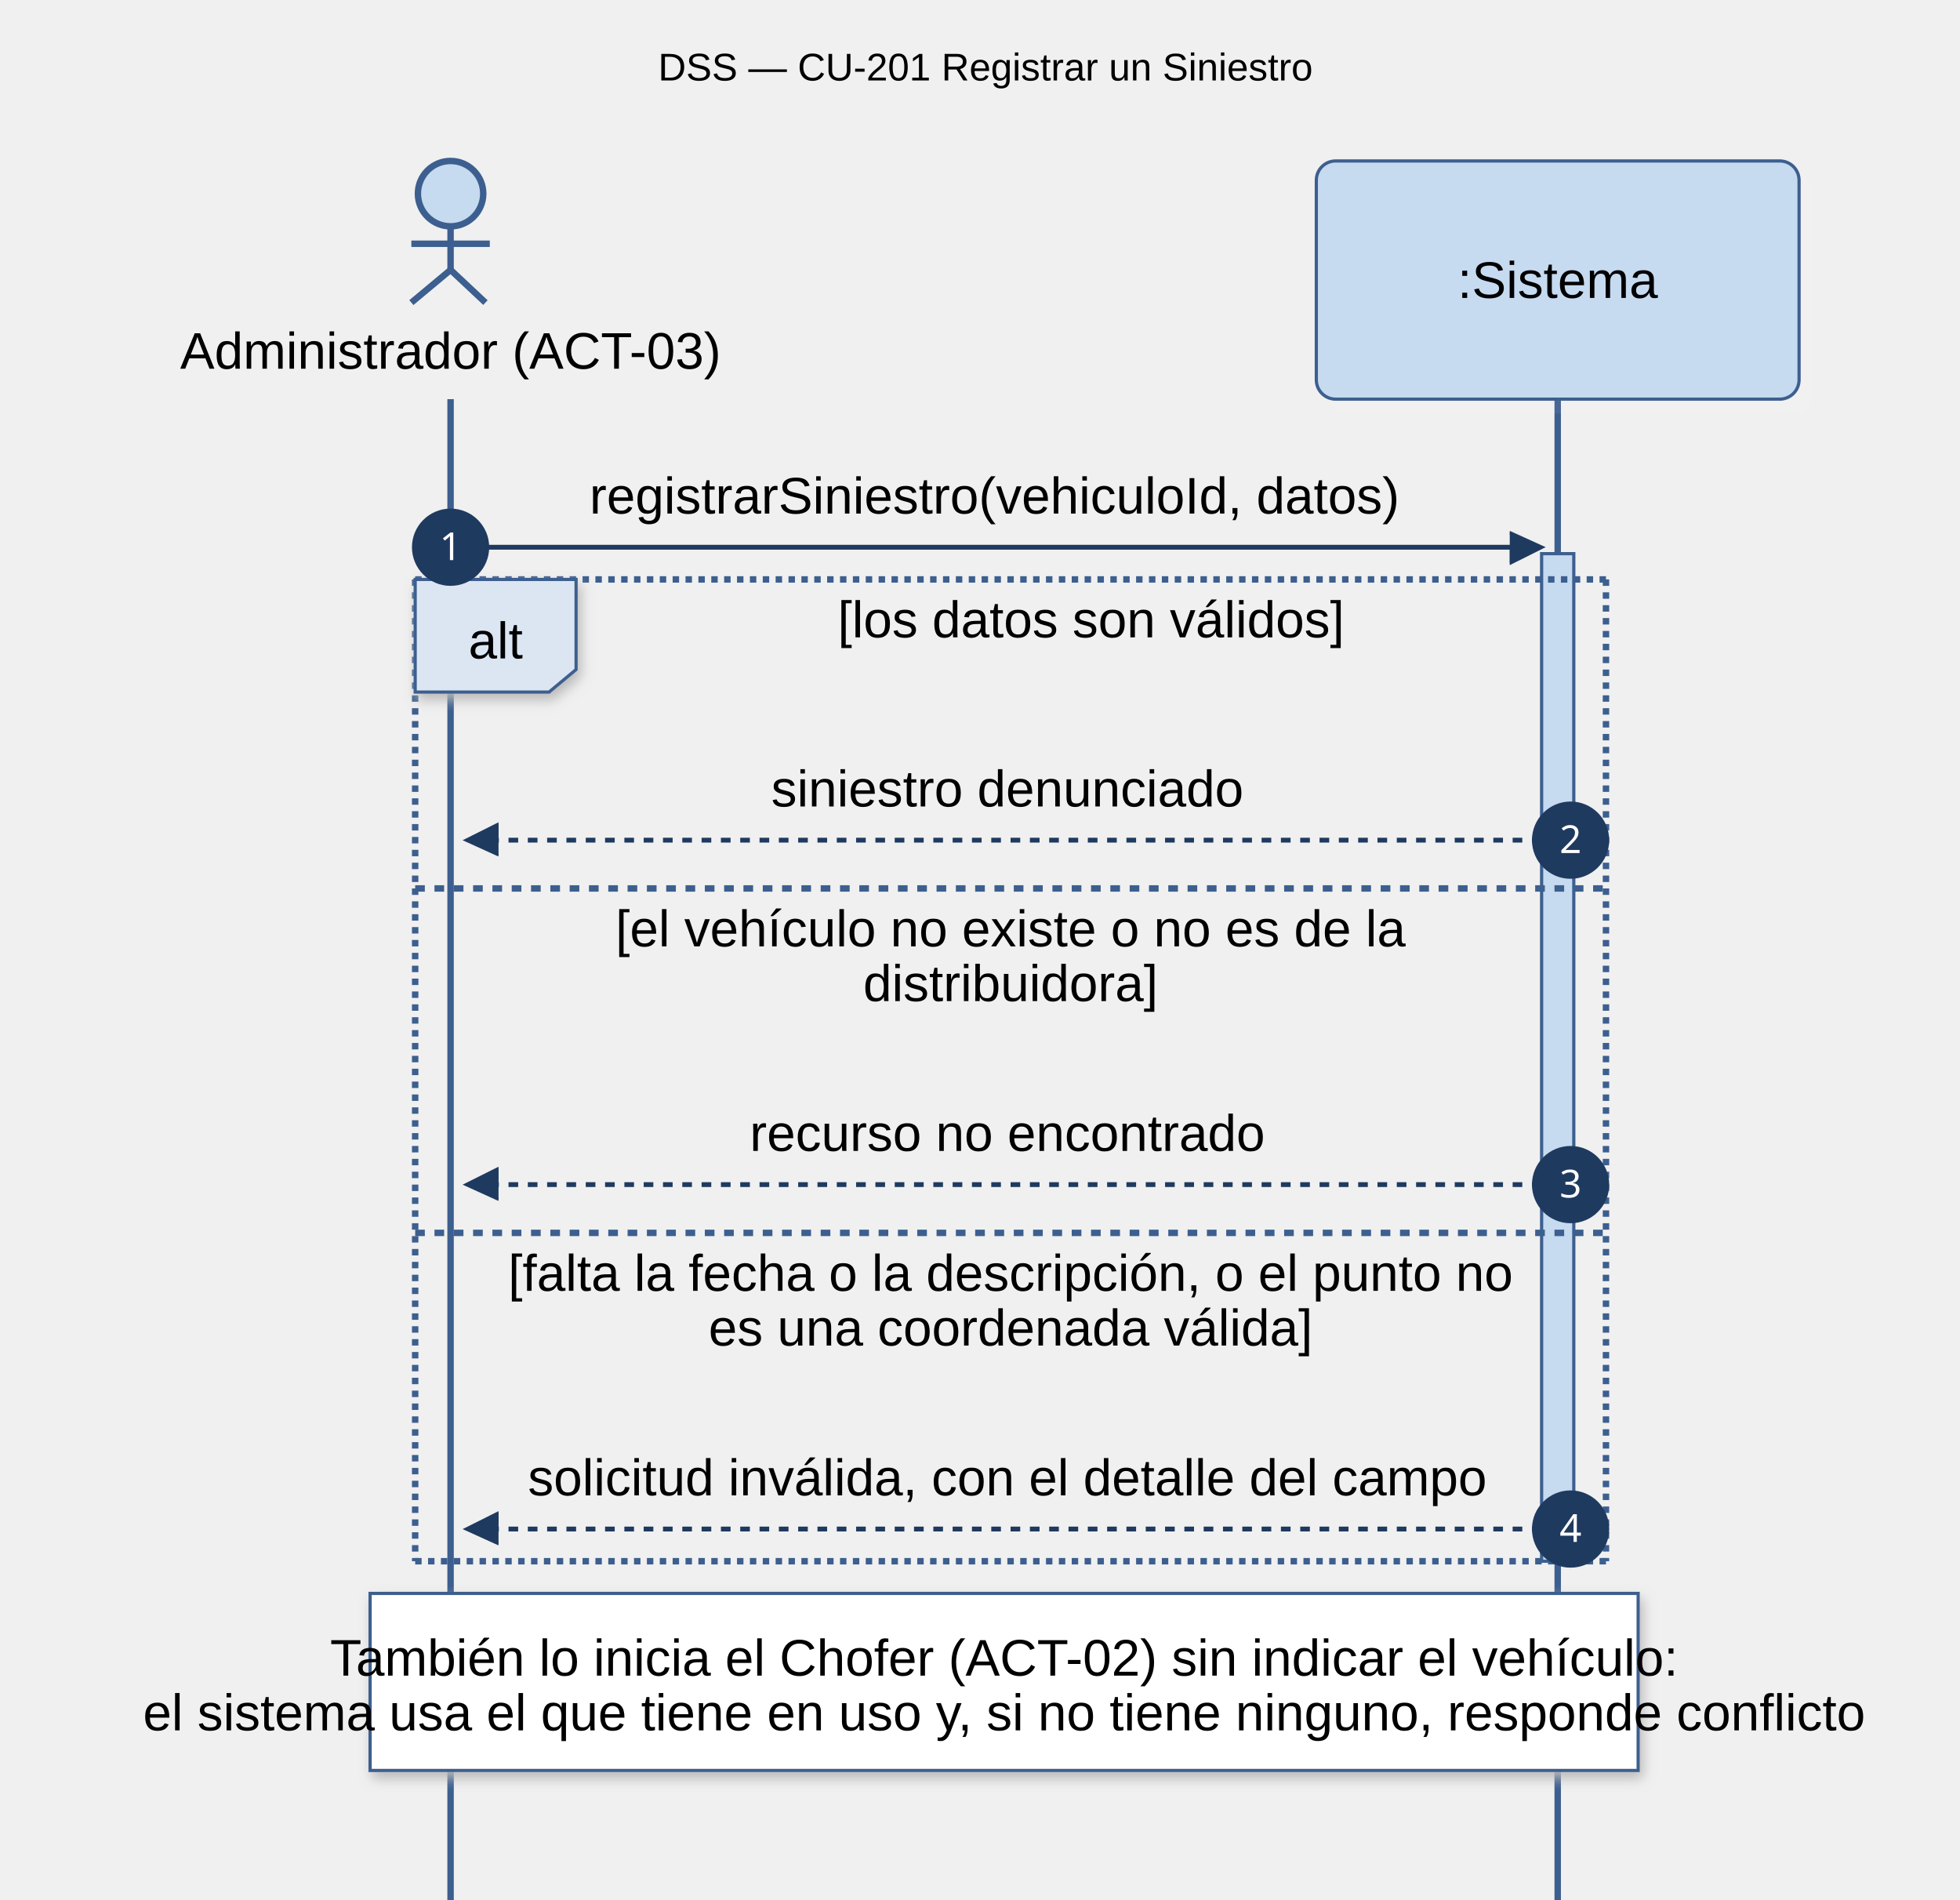
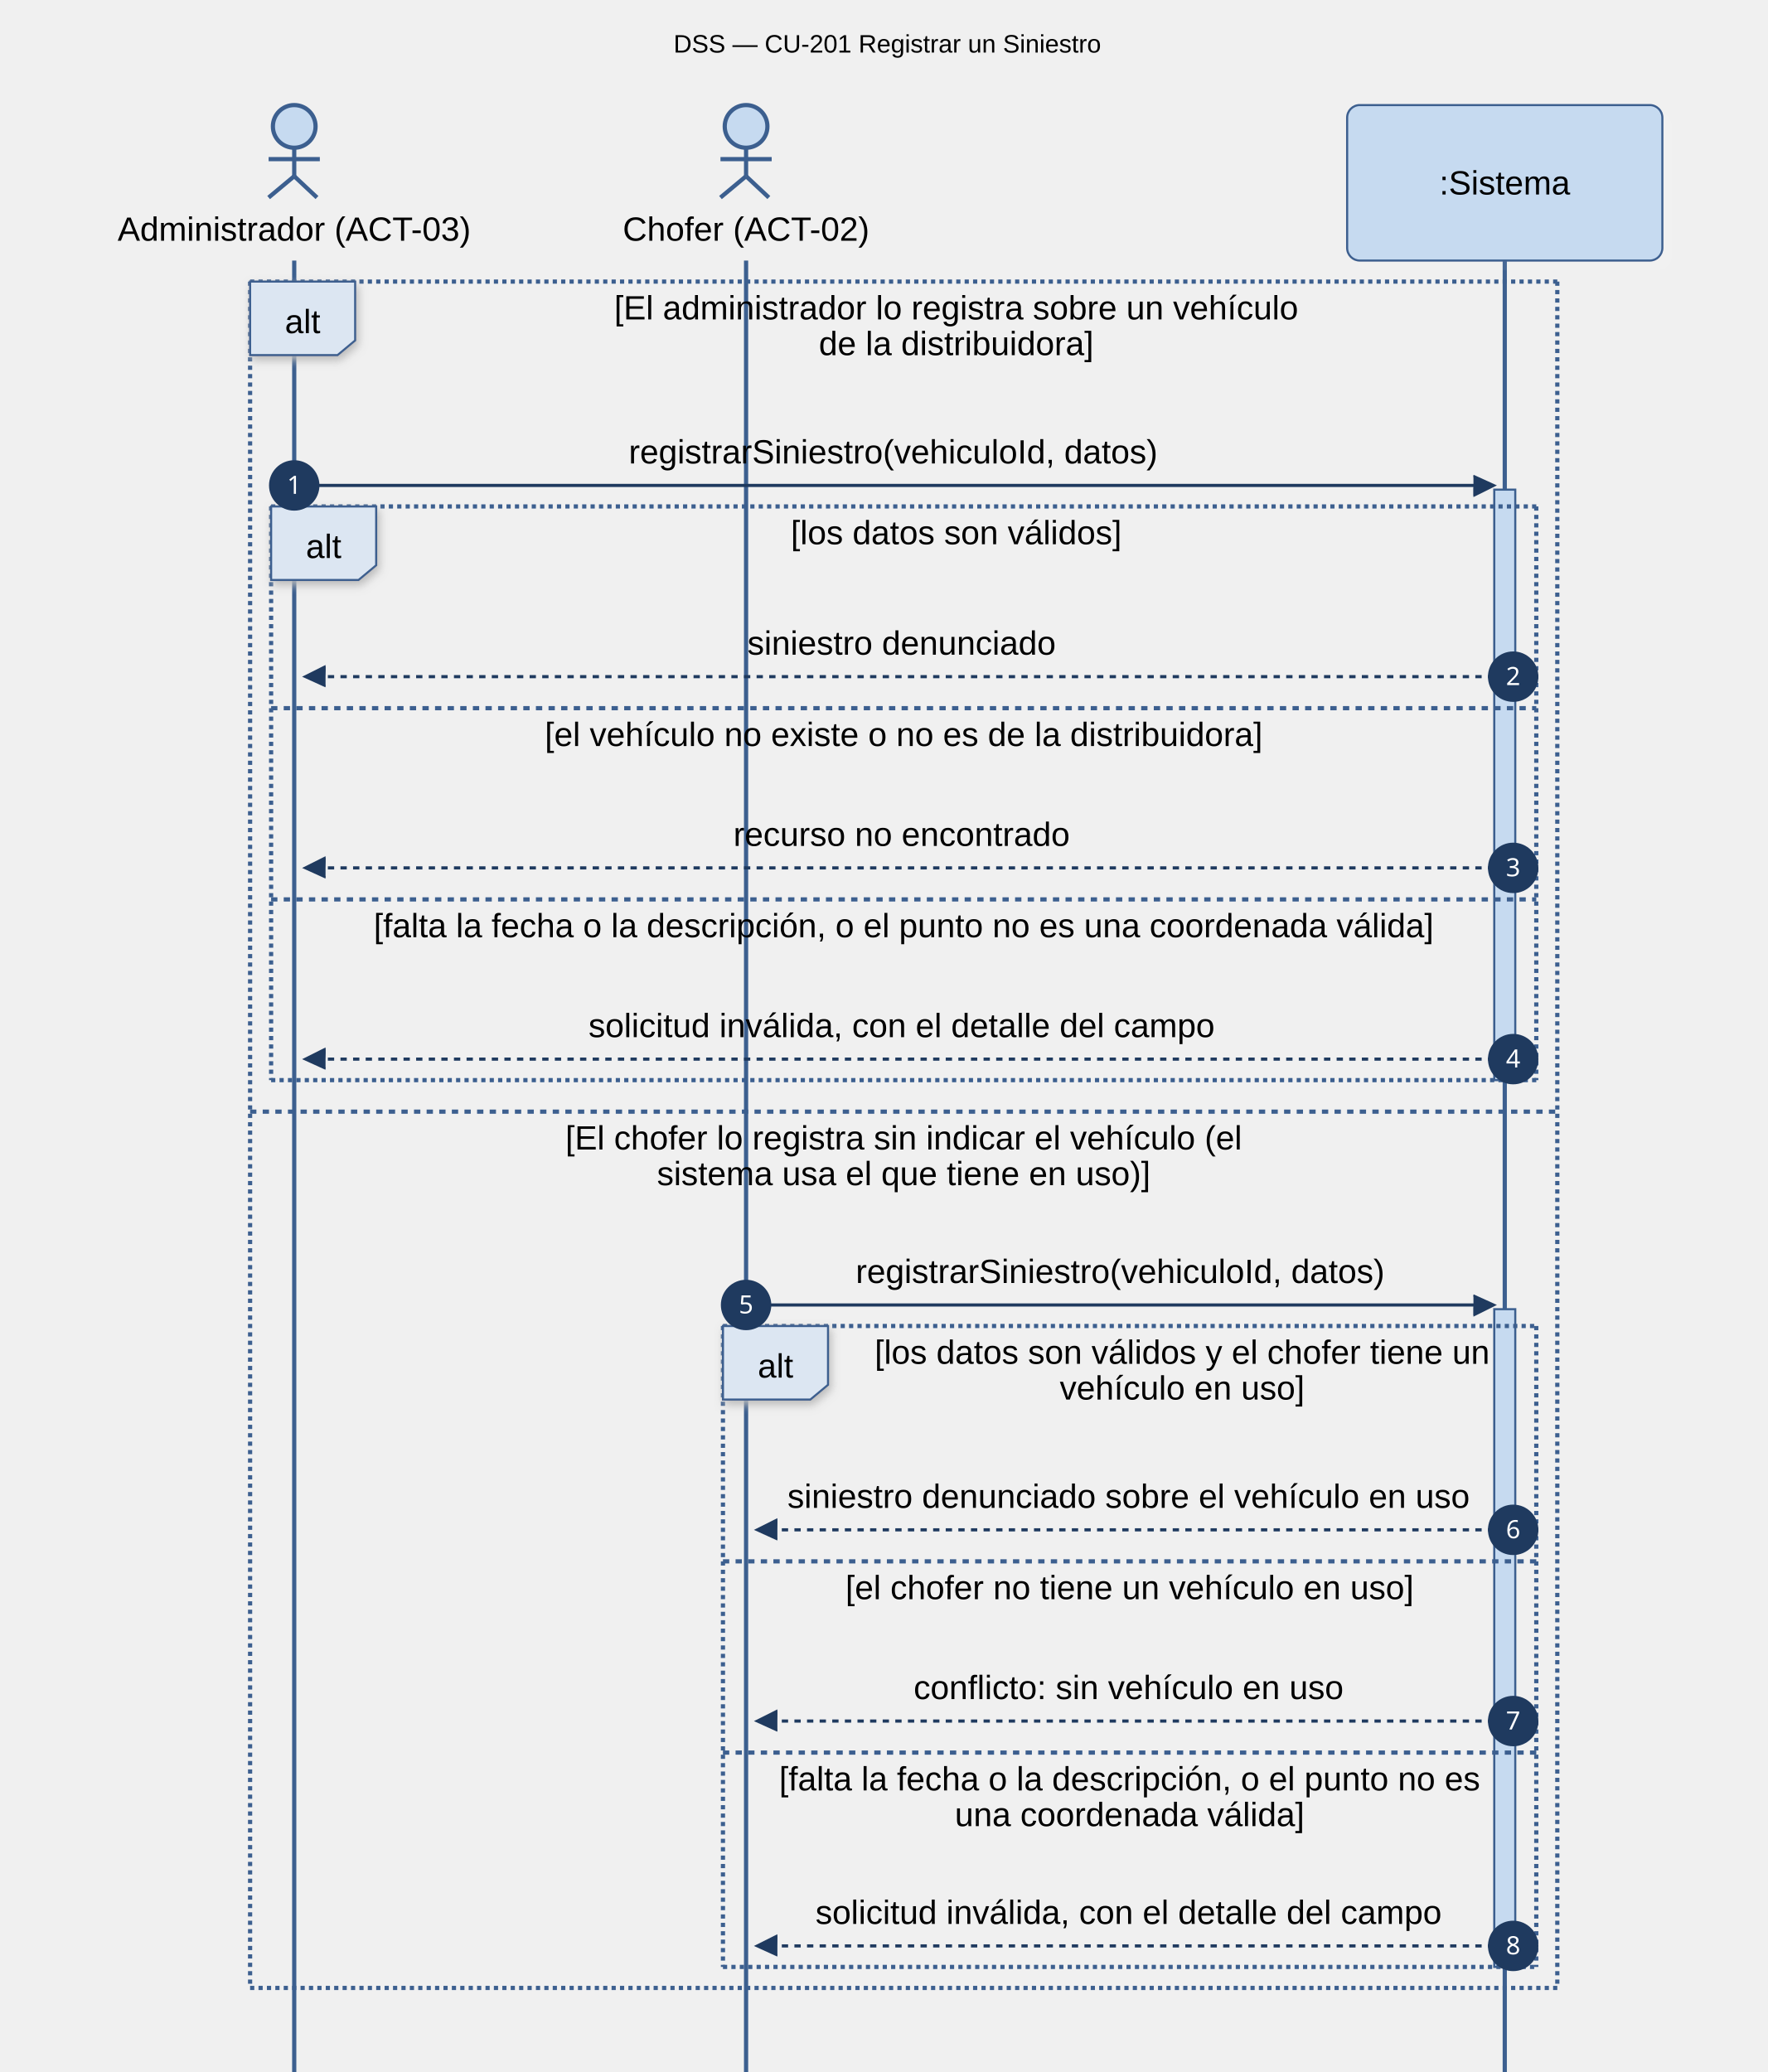
- <svg xmlns="http://www.w3.org/2000/svg" id="my-svg" width="100%" style="max-width: 609px; background-color: white;" viewBox="-50 -50 609 590" role="graphics-document document" aria-roledescription="sequence">
+ <svg xmlns="http://www.w3.org/2000/svg" id="my-svg" width="100%" style="max-width: 841px; background-color: white;" viewBox="-50 -50 841 986" role="graphics-document document" aria-roledescription="sequence">
  <g>
-     <line id="actor1" x1="434" y1="74" x2="434" y2="2000" class="actor-line 200" stroke-width="0.5px" stroke="#999" name="SIS" data-et="life-line" data-id="SIS" />
-     <g id="root-1" data-look="neo" data-et="participant" data-type="participant" data-id="SIS">
-       <rect x="359" y="0" fill="#eaeaea" stroke="#666" width="150" height="74" name="SIS" rx="6" ry="6" class="actor actor-top" data-look="neo" filter="url(#my-svg-drop-shadow)" />
-       <text x="434" y="37" dominant-baseline="central" alignment-baseline="central" class="actor actor-box" style="text-anchor: middle; font-size: 16px; font-weight: 400;">
-         <tspan x="434" dy="0">:Sistema</tspan>
+     <line id="actor2" x1="666" y1="74" x2="666" y2="2000" class="actor-line 200" stroke-width="0.5px" stroke="#999" name="SIS" data-et="life-line" data-id="SIS" />
+     <g id="root-2" data-look="neo" data-et="participant" data-type="participant" data-id="SIS">
+       <rect x="591" y="0" fill="#eaeaea" stroke="#666" width="150" height="74" name="SIS" rx="6" ry="6" class="actor actor-top" data-look="neo" filter="url(#my-svg-drop-shadow)" />
+       <text x="666" y="37" dominant-baseline="central" alignment-baseline="central" class="actor actor-box" style="text-anchor: middle; font-size: 16px; font-weight: 400;">
+         <tspan x="666" dy="0">:Sistema</tspan>
      </text>
    </g>
+   </g>
+   <g>
+     <line id="actor1" x1="305" y1="74" x2="305" y2="2000" class="actor-line 200" stroke-width="0.5px" stroke="#999" name="CHO" data-et="life-line" data-id="CHO" />
  </g>
  <g>
    <line id="actor0" x1="90" y1="74" x2="90" y2="2000" class="actor-line 200" stroke-width="0.5px" stroke="#999" name="ADM" data-et="life-line" data-id="ADM" />
  </g>
  <style>#my-svg{font-family:Arial,Helvetica,sans-serif;font-size:12px;fill:#000000;}@keyframes edge-animation-frame{from{stroke-dashoffset:0;}}@keyframes dash{to{stroke-dashoffset:0;}}#my-svg .edge-animation-slow{stroke-dasharray:9,5!important;stroke-dashoffset:900;animation:dash 50s linear infinite;stroke-linecap:round;}#my-svg .edge-animation-fast{stroke-dasharray:9,5!important;stroke-dashoffset:900;animation:dash 20s linear infinite;stroke-linecap:round;}#my-svg .error-icon{fill:hsl(31.429, 58.333%, 90.882%);}#my-svg .error-text{fill:rgb(9.688, 22.604, 36.812);stroke:rgb(9.688, 22.604, 36.812);}#my-svg .edge-thickness-normal{stroke-width:1px;}#my-svg .edge-thickness-thick{stroke-width:3.5px;}#my-svg .edge-pattern-solid{stroke-dasharray:0;}#my-svg .edge-thickness-invisible{stroke-width:0;fill:none;}#my-svg .edge-pattern-dashed{stroke-dasharray:3;}#my-svg .edge-pattern-dotted{stroke-dasharray:2;}#my-svg .marker{fill:#1F3A5F;stroke:#1F3A5F;}#my-svg .marker.cross{stroke:#1F3A5F;}#my-svg svg{font-family:Arial,Helvetica,sans-serif;font-size:12px;}#my-svg p{margin:0;}#my-svg .actor{stroke:#3C5F8F;fill:#C6DAF0;stroke-width:1;}#my-svg rect.actor.outer-path[data-look="neo"]{filter:drop-shadow( 1px 2px 2px rgba(185,185,185,1));}#my-svg rect.note[data-look="neo"]{stroke:#3C5F8F;fill:#FFFFFF;filter:drop-shadow( 1px 2px 2px rgba(185,185,185,1));}#my-svg text.actor&gt;tspan{fill:#000000;stroke:none;}#my-svg .actor-line{stroke:#3C5F8F;}#my-svg .innerArc{stroke-width:1.5;stroke-dasharray:none;}#my-svg .messageLine0{stroke-width:1.5;stroke-dasharray:none;stroke:#1F3A5F;}#my-svg .messageLine1{stroke-width:1.5;stroke-dasharray:2,2;stroke:#1F3A5F;}#my-svg [id$="-arrowhead"] path{fill:#1F3A5F;stroke:#1F3A5F;}#my-svg .sequenceNumber{fill:#FFFFFF;}#my-svg [id$="-sequencenumber"]{fill:#1F3A5F;}#my-svg [id$="-crosshead"] path{fill:#1F3A5F;stroke:#1F3A5F;}#my-svg .messageText{fill:#000000;stroke:none;}#my-svg .labelBox{stroke:#3C5F8F;fill:#DCE6F2;filter:drop-shadow( 1px 2px 2px rgba(185,185,185,1));}#my-svg .labelText,#my-svg .labelText&gt;tspan{fill:#000000;stroke:none;}#my-svg .loopText,#my-svg .loopText&gt;tspan{fill:#000000;stroke:none;}#my-svg .sectionTitle,#my-svg .sectionTitle&gt;tspan{fill:#000000;stroke:none;}#my-svg .loopLine{stroke-width:2px;stroke-dasharray:2,2;stroke:#3C5F8F;fill:#3C5F8F;}#my-svg .note{stroke:#3C5F8F;fill:#FFFFFF;}#my-svg .noteText,#my-svg .noteText&gt;tspan{fill:#000000;stroke:none;}#my-svg .activation0{fill:#C6DAF0;stroke:#3C5F8F;}#my-svg .activation1{fill:#C6DAF0;stroke:#3C5F8F;}#my-svg .activation2{fill:#C6DAF0;stroke:#3C5F8F;}#my-svg .actorPopupMenu{position:absolute;}#my-svg .actorPopupMenuPanel{position:absolute;fill:#C6DAF0;box-shadow:0px 8px 16px 0px rgba(0,0,0,0.2);filter:drop-shadow(3px 5px 2px rgb(0 0 0 / 0.4));}#my-svg .actor-man circle,#my-svg line{fill:#C6DAF0;stroke-width:2px;}#my-svg g rect.rect{filter:drop-shadow( 1px 2px 2px rgba(185,185,185,1));stroke:#3C5F8F;}#my-svg .node .neo-node{stroke:#3C5F8F;}#my-svg [data-look="neo"].node rect,#my-svg [data-look="neo"].cluster rect,#my-svg [data-look="neo"].node polygon{stroke:url(#my-svg-gradient);filter:drop-shadow( 1px 2px 2px rgba(185,185,185,1));}#my-svg [data-look="neo"].swimlane.cluster rect{filter:none;}#my-svg [data-look="neo"].node path{stroke:url(#my-svg-gradient);stroke-width:1px;}#my-svg [data-look="neo"].node .outer-path{filter:drop-shadow( 1px 2px 2px rgba(185,185,185,1));}#my-svg [data-look="neo"].node .neo-line path{stroke:#3C5F8F;filter:none;}#my-svg [data-look="neo"].node circle{stroke:url(#my-svg-gradient);filter:drop-shadow( 1px 2px 2px rgba(185,185,185,1));}#my-svg [data-look="neo"].node circle .state-start{fill:#000000;}#my-svg [data-look="neo"].icon-shape .icon{fill:url(#my-svg-gradient);filter:drop-shadow( 1px 2px 2px rgba(185,185,185,1));}#my-svg [data-look="neo"].icon-shape .icon-neo path{stroke:url(#my-svg-gradient);filter:drop-shadow( 1px 2px 2px rgba(185,185,185,1));}#my-svg :root{--mermaid-font-family:"trebuchet ms",verdana,arial,sans-serif;}</style>
  <g />
  <defs>
    <symbol id="my-svg-computer" width="24" height="24">
      <path transform="scale(.5)" d="M2 2v13h20v-13h-20zm18 11h-16v-9h16v9zm-10.228 6l.466-1h3.524l.467 1h-4.457zm14.228 3h-24l2-6h2.104l-1.33 4h18.45l-1.297-4h2.073l2 6zm-5-10h-14v-7h14v7z" />
    </symbol>
  </defs>
  <defs>
    <symbol id="my-svg-database" fill-rule="evenodd" clip-rule="evenodd">
      <path transform="scale(.5)" d="M12.258.001l.256.004.255.005.253.008.251.01.249.012.247.015.246.016.242.019.241.02.239.023.236.024.233.027.231.028.229.031.225.032.223.034.22.036.217.038.214.04.211.041.208.043.205.045.201.046.198.048.194.05.191.051.187.053.183.054.18.056.175.057.172.059.168.06.163.061.16.063.155.064.15.066.074.033.073.033.071.034.07.034.069.035.068.035.067.035.066.035.064.036.064.036.062.036.06.036.06.037.058.037.058.037.055.038.055.038.053.038.052.038.051.039.05.039.048.039.047.039.045.04.044.04.043.04.041.04.04.041.039.041.037.041.036.041.034.041.033.042.032.042.03.042.029.042.027.042.026.043.024.043.023.043.021.043.02.043.018.044.017.043.015.044.013.044.012.044.011.045.009.044.007.045.006.045.004.045.002.045.001.045v17l-.001.045-.002.045-.004.045-.006.045-.007.045-.009.044-.011.045-.012.044-.013.044-.015.044-.017.043-.018.044-.02.043-.021.043-.023.043-.024.043-.026.043-.027.042-.029.042-.03.042-.032.042-.033.042-.034.041-.036.041-.037.041-.039.041-.04.041-.041.04-.043.04-.044.04-.045.04-.047.039-.048.039-.05.039-.051.039-.052.038-.053.038-.055.038-.055.038-.058.037-.058.037-.06.037-.06.036-.062.036-.064.036-.064.036-.066.035-.067.035-.068.035-.069.035-.07.034-.071.034-.073.033-.074.033-.15.066-.155.064-.16.063-.163.061-.168.06-.172.059-.175.057-.18.056-.183.054-.187.053-.191.051-.194.05-.198.048-.201.046-.205.045-.208.043-.211.041-.214.04-.217.038-.22.036-.223.034-.225.032-.229.031-.231.028-.233.027-.236.024-.239.023-.241.02-.242.019-.246.016-.247.015-.249.012-.251.01-.253.008-.255.005-.256.004-.258.001-.258-.001-.256-.004-.255-.005-.253-.008-.251-.01-.249-.012-.247-.015-.245-.016-.243-.019-.241-.02-.238-.023-.236-.024-.234-.027-.231-.028-.228-.031-.226-.032-.223-.034-.22-.036-.217-.038-.214-.04-.211-.041-.208-.043-.204-.045-.201-.046-.198-.048-.195-.05-.19-.051-.187-.053-.184-.054-.179-.056-.176-.057-.172-.059-.167-.06-.164-.061-.159-.063-.155-.064-.151-.066-.074-.033-.072-.033-.072-.034-.07-.034-.069-.035-.068-.035-.067-.035-.066-.035-.064-.036-.063-.036-.062-.036-.061-.036-.06-.037-.058-.037-.057-.037-.056-.038-.055-.038-.053-.038-.052-.038-.051-.039-.049-.039-.049-.039-.046-.039-.046-.04-.044-.04-.043-.04-.041-.04-.04-.041-.039-.041-.037-.041-.036-.041-.034-.041-.033-.042-.032-.042-.03-.042-.029-.042-.027-.042-.026-.043-.024-.043-.023-.043-.021-.043-.02-.043-.018-.044-.017-.043-.015-.044-.013-.044-.012-.044-.011-.045-.009-.044-.007-.045-.006-.045-.004-.045-.002-.045-.001-.045v-17l.001-.045.002-.045.004-.045.006-.045.007-.045.009-.044.011-.045.012-.044.013-.044.015-.044.017-.043.018-.044.02-.043.021-.043.023-.043.024-.043.026-.043.027-.042.029-.042.03-.042.032-.042.033-.042.034-.041.036-.041.037-.041.039-.041.04-.041.041-.04.043-.04.044-.04.046-.04.046-.039.049-.039.049-.039.051-.039.052-.038.053-.038.055-.038.056-.038.057-.037.058-.037.06-.037.061-.036.062-.036.063-.036.064-.036.066-.035.067-.035.068-.035.069-.035.07-.034.072-.034.072-.033.074-.033.151-.066.155-.064.159-.063.164-.061.167-.06.172-.059.176-.057.179-.056.184-.054.187-.053.19-.051.195-.05.198-.048.201-.046.204-.045.208-.043.211-.041.214-.04.217-.038.22-.036.223-.034.226-.032.228-.031.231-.028.234-.027.236-.024.238-.023.241-.02.243-.019.245-.016.247-.015.249-.012.251-.01.253-.008.255-.005.256-.004.258-.001.258.001zm-9.258 20.499v.01l.001.021.003.021.004.022.005.021.006.022.007.022.009.023.01.022.011.023.012.023.013.023.015.023.016.024.017.023.018.024.019.024.021.024.022.025.023.024.024.025.052.049.056.05.061.051.066.051.07.051.075.051.079.052.084.052.088.052.092.052.097.052.102.051.105.052.11.052.114.051.119.051.123.051.127.05.131.05.135.05.139.048.144.049.147.047.152.047.155.047.16.045.163.045.167.043.171.043.176.041.178.041.183.039.187.039.19.037.194.035.197.035.202.033.204.031.209.03.212.029.216.027.219.025.222.024.226.021.23.02.233.018.236.016.24.015.243.012.246.01.249.008.253.005.256.004.259.001.26-.001.257-.004.254-.005.25-.008.247-.011.244-.012.241-.014.237-.016.233-.018.231-.021.226-.021.224-.024.22-.026.216-.027.212-.028.21-.031.205-.031.202-.034.198-.034.194-.036.191-.037.187-.039.183-.04.179-.04.175-.042.172-.043.168-.044.163-.045.16-.046.155-.046.152-.047.148-.048.143-.049.139-.049.136-.05.131-.05.126-.05.123-.051.118-.052.114-.051.11-.052.106-.052.101-.052.096-.052.092-.052.088-.053.083-.051.079-.052.074-.052.07-.051.065-.051.06-.051.056-.05.051-.05.023-.024.023-.025.021-.024.02-.024.019-.024.018-.024.017-.024.015-.023.014-.024.013-.023.012-.023.01-.023.01-.022.008-.022.006-.022.006-.022.004-.022.004-.021.001-.021.001-.021v-4.127l-.077.055-.08.053-.083.054-.085.053-.087.052-.09.052-.093.051-.095.05-.097.05-.1.049-.102.049-.105.048-.106.047-.109.047-.111.046-.114.045-.115.045-.118.044-.12.043-.122.042-.124.042-.126.041-.128.04-.13.04-.132.038-.134.038-.135.037-.138.037-.139.035-.142.035-.143.034-.144.033-.147.032-.148.031-.15.03-.151.03-.153.029-.154.027-.156.027-.158.026-.159.025-.161.024-.162.023-.163.022-.165.021-.166.02-.167.019-.169.018-.169.017-.171.016-.173.015-.173.014-.175.013-.175.012-.177.011-.178.01-.179.008-.179.008-.181.006-.182.005-.182.004-.184.003-.184.002h-.37l-.184-.002-.184-.003-.182-.004-.182-.005-.181-.006-.179-.008-.179-.008-.178-.01-.176-.011-.176-.012-.175-.013-.173-.014-.172-.015-.171-.016-.17-.017-.169-.018-.167-.019-.166-.02-.165-.021-.163-.022-.162-.023-.161-.024-.159-.025-.157-.026-.156-.027-.155-.027-.153-.029-.151-.03-.15-.03-.148-.031-.146-.032-.145-.033-.143-.034-.141-.035-.14-.035-.137-.037-.136-.037-.134-.038-.132-.038-.13-.04-.128-.04-.126-.041-.124-.042-.122-.042-.12-.044-.117-.043-.116-.045-.113-.045-.112-.046-.109-.047-.106-.047-.105-.048-.102-.049-.1-.049-.097-.05-.095-.05-.093-.052-.09-.051-.087-.052-.085-.053-.083-.054-.08-.054-.077-.054v4.127zm0-5.654v.011l.001.021.003.021.004.021.005.022.006.022.007.022.009.022.01.022.011.023.012.023.013.023.015.024.016.023.017.024.018.024.019.024.021.024.022.024.023.025.024.024.052.05.056.05.061.05.066.051.07.051.075.052.079.051.084.052.088.052.092.052.097.052.102.052.105.052.11.051.114.051.119.052.123.05.127.051.131.05.135.049.139.049.144.048.147.048.152.047.155.046.16.045.163.045.167.044.171.042.176.042.178.04.183.04.187.038.19.037.194.036.197.034.202.033.204.032.209.03.212.028.216.027.219.025.222.024.226.022.23.02.233.018.236.016.24.014.243.012.246.01.249.008.253.006.256.003.259.001.26-.001.257-.003.254-.006.25-.008.247-.01.244-.012.241-.015.237-.016.233-.018.231-.02.226-.022.224-.024.22-.025.216-.027.212-.029.21-.03.205-.032.202-.033.198-.035.194-.036.191-.037.187-.039.183-.039.179-.041.175-.042.172-.043.168-.044.163-.045.16-.045.155-.047.152-.047.148-.048.143-.048.139-.05.136-.049.131-.05.126-.051.123-.051.118-.051.114-.052.11-.052.106-.052.101-.052.096-.052.092-.052.088-.052.083-.052.079-.052.074-.051.07-.052.065-.051.06-.05.056-.051.051-.049.023-.025.023-.024.021-.025.02-.024.019-.024.018-.024.017-.024.015-.023.014-.023.013-.024.012-.022.01-.023.01-.023.008-.022.006-.022.006-.022.004-.021.004-.022.001-.021.001-.021v-4.139l-.077.054-.08.054-.083.054-.085.052-.087.053-.09.051-.093.051-.095.051-.097.05-.1.049-.102.049-.105.048-.106.047-.109.047-.111.046-.114.045-.115.044-.118.044-.12.044-.122.042-.124.042-.126.041-.128.04-.13.039-.132.039-.134.038-.135.037-.138.036-.139.036-.142.035-.143.033-.144.033-.147.033-.148.031-.15.03-.151.03-.153.028-.154.028-.156.027-.158.026-.159.025-.161.024-.162.023-.163.022-.165.021-.166.02-.167.019-.169.018-.169.017-.171.016-.173.015-.173.014-.175.013-.175.012-.177.011-.178.009-.179.009-.179.007-.181.007-.182.005-.182.004-.184.003-.184.002h-.37l-.184-.002-.184-.003-.182-.004-.182-.005-.181-.007-.179-.007-.179-.009-.178-.009-.176-.011-.176-.012-.175-.013-.173-.014-.172-.015-.171-.016-.17-.017-.169-.018-.167-.019-.166-.02-.165-.021-.163-.022-.162-.023-.161-.024-.159-.025-.157-.026-.156-.027-.155-.028-.153-.028-.151-.03-.15-.03-.148-.031-.146-.033-.145-.033-.143-.033-.141-.035-.14-.036-.137-.036-.136-.037-.134-.038-.132-.039-.13-.039-.128-.04-.126-.041-.124-.042-.122-.043-.12-.043-.117-.044-.116-.044-.113-.046-.112-.046-.109-.046-.106-.047-.105-.048-.102-.049-.1-.049-.097-.05-.095-.051-.093-.051-.09-.051-.087-.053-.085-.052-.083-.054-.08-.054-.077-.054v4.139zm0-5.666v.011l.001.02.003.022.004.021.005.022.006.021.007.022.009.023.01.022.011.023.012.023.013.023.015.023.016.024.017.024.018.023.019.024.021.025.022.024.023.024.024.025.052.05.056.05.061.05.066.051.07.051.075.052.079.051.084.052.088.052.092.052.097.052.102.052.105.051.11.052.114.051.119.051.123.051.127.05.131.05.135.05.139.049.144.048.147.048.152.047.155.046.16.045.163.045.167.043.171.043.176.042.178.04.183.04.187.038.19.037.194.036.197.034.202.033.204.032.209.03.212.028.216.027.219.025.222.024.226.021.23.02.233.018.236.017.24.014.243.012.246.01.249.008.253.006.256.003.259.001.26-.001.257-.003.254-.006.25-.008.247-.01.244-.013.241-.014.237-.016.233-.018.231-.02.226-.022.224-.024.22-.025.216-.027.212-.029.21-.03.205-.032.202-.033.198-.035.194-.036.191-.037.187-.039.183-.039.179-.041.175-.042.172-.043.168-.044.163-.045.16-.045.155-.047.152-.047.148-.048.143-.049.139-.049.136-.049.131-.051.126-.05.123-.051.118-.052.114-.051.11-.052.106-.052.101-.052.096-.052.092-.052.088-.052.083-.052.079-.052.074-.052.07-.051.065-.051.06-.051.056-.05.051-.049.023-.025.023-.025.021-.024.02-.024.019-.024.018-.024.017-.024.015-.023.014-.024.013-.023.012-.023.01-.022.01-.023.008-.022.006-.022.006-.022.004-.022.004-.021.001-.021.001-.021v-4.153l-.077.054-.08.054-.083.053-.085.053-.087.053-.09.051-.093.051-.095.051-.097.05-.1.049-.102.048-.105.048-.106.048-.109.046-.111.046-.114.046-.115.044-.118.044-.12.043-.122.043-.124.042-.126.041-.128.04-.13.039-.132.039-.134.038-.135.037-.138.036-.139.036-.142.034-.143.034-.144.033-.147.032-.148.032-.15.03-.151.03-.153.028-.154.028-.156.027-.158.026-.159.024-.161.024-.162.023-.163.023-.165.021-.166.02-.167.019-.169.018-.169.017-.171.016-.173.015-.173.014-.175.013-.175.012-.177.01-.178.01-.179.009-.179.007-.181.006-.182.006-.182.004-.184.003-.184.001-.185.001-.185-.001-.184-.001-.184-.003-.182-.004-.182-.006-.181-.006-.179-.007-.179-.009-.178-.01-.176-.01-.176-.012-.175-.013-.173-.014-.172-.015-.171-.016-.17-.017-.169-.018-.167-.019-.166-.02-.165-.021-.163-.023-.162-.023-.161-.024-.159-.024-.157-.026-.156-.027-.155-.028-.153-.028-.151-.03-.15-.03-.148-.032-.146-.032-.145-.033-.143-.034-.141-.034-.14-.036-.137-.036-.136-.037-.134-.038-.132-.039-.13-.039-.128-.041-.126-.041-.124-.041-.122-.043-.12-.043-.117-.044-.116-.044-.113-.046-.112-.046-.109-.046-.106-.048-.105-.048-.102-.048-.1-.05-.097-.049-.095-.051-.093-.051-.09-.052-.087-.052-.085-.053-.083-.053-.08-.054-.077-.054v4.153zm8.74-8.179l-.257.004-.254.005-.25.008-.247.011-.244.012-.241.014-.237.016-.233.018-.231.021-.226.022-.224.023-.22.026-.216.027-.212.028-.21.031-.205.032-.202.033-.198.034-.194.036-.191.038-.187.038-.183.04-.179.041-.175.042-.172.043-.168.043-.163.045-.16.046-.155.046-.152.048-.148.048-.143.048-.139.049-.136.05-.131.05-.126.051-.123.051-.118.051-.114.052-.11.052-.106.052-.101.052-.096.052-.092.052-.088.052-.083.052-.079.052-.074.051-.07.052-.065.051-.06.05-.056.05-.051.05-.023.025-.023.024-.021.024-.02.025-.019.024-.018.024-.017.023-.015.024-.014.023-.013.023-.012.023-.01.023-.01.022-.008.022-.006.023-.006.021-.004.022-.004.021-.001.021-.001.021.001.021.001.021.004.021.004.022.006.021.006.023.008.022.01.022.01.023.012.023.013.023.014.023.015.024.017.023.018.024.019.024.02.025.021.024.023.024.023.025.051.05.056.05.06.05.065.051.07.052.074.051.079.052.083.052.088.052.092.052.096.052.101.052.106.052.11.052.114.052.118.051.123.051.126.051.131.05.136.05.139.049.143.048.148.048.152.048.155.046.16.046.163.045.168.043.172.043.175.042.179.041.183.04.187.038.191.038.194.036.198.034.202.033.205.032.21.031.212.028.216.027.22.026.224.023.226.022.231.021.233.018.237.016.241.014.244.012.247.011.25.008.254.005.257.004.26.001.26-.001.257-.004.254-.005.25-.008.247-.011.244-.012.241-.014.237-.016.233-.018.231-.021.226-.022.224-.023.22-.026.216-.027.212-.028.21-.031.205-.032.202-.033.198-.034.194-.036.191-.038.187-.038.183-.04.179-.041.175-.042.172-.043.168-.043.163-.045.16-.046.155-.046.152-.048.148-.048.143-.048.139-.049.136-.05.131-.05.126-.051.123-.051.118-.051.114-.052.11-.052.106-.052.101-.052.096-.052.092-.052.088-.052.083-.052.079-.052.074-.051.07-.052.065-.051.06-.05.056-.05.051-.05.023-.025.023-.024.021-.024.02-.025.019-.024.018-.024.017-.023.015-.024.014-.023.013-.023.012-.023.01-.023.01-.022.008-.022.006-.023.006-.021.004-.022.004-.021.001-.021.001-.021-.001-.021-.001-.021-.004-.021-.004-.022-.006-.021-.006-.023-.008-.022-.01-.022-.01-.023-.012-.023-.013-.023-.014-.023-.015-.024-.017-.023-.018-.024-.019-.024-.02-.025-.021-.024-.023-.024-.023-.025-.051-.05-.056-.05-.06-.05-.065-.051-.07-.052-.074-.051-.079-.052-.083-.052-.088-.052-.092-.052-.096-.052-.101-.052-.106-.052-.11-.052-.114-.052-.118-.051-.123-.051-.126-.051-.131-.05-.136-.05-.139-.049-.143-.048-.148-.048-.152-.048-.155-.046-.16-.046-.163-.045-.168-.043-.172-.043-.175-.042-.179-.041-.183-.04-.187-.038-.191-.038-.194-.036-.198-.034-.202-.033-.205-.032-.21-.031-.212-.028-.216-.027-.22-.026-.224-.023-.226-.022-.231-.021-.233-.018-.237-.016-.241-.014-.244-.012-.247-.011-.25-.008-.254-.005-.257-.004-.26-.001-.26.001z" />
    </symbol>
  </defs>
  <defs>
    <symbol id="my-svg-clock" width="24" height="24">
      <path transform="scale(.5)" d="M12 2c5.514 0 10 4.486 10 10s-4.486 10-10 10-10-4.486-10-10 4.486-10 10-10zm0-2c-6.627 0-12 5.373-12 12s5.373 12 12 12 12-5.373 12-12-5.373-12-12-12zm5.848 12.459c.202.038.202.333.001.372-1.907.361-6.045 1.111-6.547 1.111-.719 0-1.301-.582-1.301-1.301 0-.512.77-5.447 1.125-7.445.034-.192.312-.181.343.014l.985 6.238 5.394 1.011z" />
    </symbol>
  </defs>
  <defs>
    <marker id="my-svg-arrowhead" refX="7.9" refY="5" markerUnits="userSpaceOnUse" markerWidth="12" markerHeight="12" orient="auto-start-reverse">
      <path d="M -1 0 L 10 5 L 0 10 z" />
    </marker>
  </defs>
  <defs>
    <marker id="my-svg-crosshead" markerWidth="15" markerHeight="8" orient="auto" refX="4" refY="4.5">
      <path fill="none" stroke="#000000" stroke-width="1pt" d="M 1,2 L 6,7 M 6,2 L 1,7" style="stroke-dasharray: 0, 0;" />
    </marker>
  </defs>
  <defs>
    <marker id="my-svg-filled-head" refX="15.5" refY="7" markerWidth="20" markerHeight="28" orient="auto">
      <path d="M 18,7 L9,13 L14,7 L9,1 Z" />
    </marker>
  </defs>
  <defs>
    <marker id="my-svg-sequencenumber" refX="15" refY="15" markerWidth="60" markerHeight="40" orient="auto">
      <circle cx="15" cy="15" r="6" />
    </marker>
  </defs>
  <defs>
    <marker id="my-svg-solidTopArrowHead" refX="7.9" refY="7.25" markerUnits="userSpaceOnUse" markerWidth="12" markerHeight="12" orient="auto-start-reverse">
      <path d="M 0 0 L 10 8 L 0 8 z" />
    </marker>
  </defs>
  <defs>
    <marker id="my-svg-solidBottomArrowHead" refX="7.9" refY="0.75" markerUnits="userSpaceOnUse" markerWidth="12" markerHeight="12" orient="auto-start-reverse">
      <path d="M 0 0 L 10 0 L 0 8 z" />
    </marker>
  </defs>
  <defs>
    <marker id="my-svg-stickTopArrowHead" refX="7.5" refY="7" markerUnits="userSpaceOnUse" markerWidth="12" markerHeight="12" orient="auto-start-reverse">
      <path d="M 0 0 L 7 7" stroke="black" stroke-width="1.5" fill="none" />
    </marker>
  </defs>
  <defs>
    <marker id="my-svg-stickBottomArrowHead" refX="7.5" refY="0" markerUnits="userSpaceOnUse" markerWidth="12" markerHeight="12" orient="auto-start-reverse">
      <path d="M 0 7 L 7 0" stroke="black" stroke-width="1.5" fill="none" />
    </marker>
  </defs>
  <defs>
    <filter id="my-svg-drop-shadow" height="130%" width="130%">
      <feDropShadow dx="4" dy="4" stdDeviation="0" flood-opacity="0.06" flood-color="#FFFFFF" />
    </filter>
  </defs>
  <g>
-     <rect x="429" y="122" fill="#EDF2AE" stroke="#666" width="10" height="313" class="activation0" data-look="neo" />
+     <rect x="661" y="183" fill="#EDF2AE" stroke="#666" width="10" height="281" class="activation0" data-look="neo" />
  </g>
-   <g data-et="control-structure" data-id="i9">
-     <line x1="79" y1="130" x2="449" y2="130" class="loopLine" />
-     <line x1="449" y1="130" x2="449" y2="435" class="loopLine" />
-     <line x1="79" y1="435" x2="449" y2="435" class="loopLine" />
-     <line x1="79" y1="130" x2="79" y2="435" class="loopLine" />
-     <line x1="79" y1="226" x2="449" y2="226" class="loopLine" style="stroke-dasharray: 3, 3;" />
-     <line x1="79" y1="333" x2="449" y2="333" class="loopLine" style="stroke-dasharray: 3, 3;" />
-     <polygon points="79,130 129,130 129,158 120.6,165 79,165" class="labelBox" />
-     <text x="104" y="150" text-anchor="middle" dominant-baseline="middle" alignment-baseline="middle" class="labelText" style="font-size: 16px; font-weight: 400;">alt</text>
-     <text x="289" y="148" text-anchor="middle" class="loopText" style="font-size: 16px; font-weight: 400;">
-       <tspan x="289">[los datos son válidos]</tspan>
+   <g data-et="control-structure" data-id="i10">
+     <line x1="79" y1="191" x2="681" y2="191" class="loopLine" />
+     <line x1="681" y1="191" x2="681" y2="464" class="loopLine" />
+     <line x1="79" y1="464" x2="681" y2="464" class="loopLine" />
+     <line x1="79" y1="191" x2="79" y2="464" class="loopLine" />
+     <line x1="79" y1="287" x2="681" y2="287" class="loopLine" style="stroke-dasharray: 3, 3;" />
+     <line x1="79" y1="378" x2="681" y2="378" class="loopLine" style="stroke-dasharray: 3, 3;" />
+     <polygon points="79,191 129,191 129,219 120.6,226 79,226" class="labelBox" />
+     <text x="104" y="211" text-anchor="middle" dominant-baseline="middle" alignment-baseline="middle" class="labelText" style="font-size: 16px; font-weight: 400;">alt</text>
+     <text x="405" y="209" text-anchor="middle" class="loopText" style="font-size: 16px; font-weight: 400;">
+       <tspan x="405">[los datos son válidos]</tspan>
    </text>
-     <text x="264" y="244" text-anchor="middle" class="sectionTitle" style="font-size: 16px; font-weight: 400;">[el vehículo no existe o no es de la</text>
-     <text x="264" y="261" text-anchor="middle" class="sectionTitle" style="font-size: 16px; font-weight: 400;">distribuidora]</text>
-     <text x="264" y="351" text-anchor="middle" class="sectionTitle" style="font-size: 16px; font-weight: 400;">[falta la fecha o la descripción, o el punto no</text>
-     <text x="264" y="368" text-anchor="middle" class="sectionTitle" style="font-size: 16px; font-weight: 400;">es una coordenada válida]</text>
+     <text x="380" y="305" text-anchor="middle" class="sectionTitle" style="font-size: 16px; font-weight: 400;">[el vehículo no existe o no es de la distribuidora]</text>
+     <text x="380" y="396" text-anchor="middle" class="sectionTitle" style="font-size: 16px; font-weight: 400;">[falta la fecha o la descripción, o el punto no es una coordenada válida]</text>
  </g>
-   <g data-et="note" data-id="i11">
-     <rect x="65" y="445" fill="#EDF2AE" stroke="#666" width="394" height="55" class="note" data-look="neo" />
-     <text x="262" y="450" text-anchor="middle" dominant-baseline="middle" alignment-baseline="middle" class="noteText" dy="1em" style="font-size: 16px; font-weight: 400;">
-       <tspan x="262">También lo inicia el Chofer (ACT-02) sin indicar el vehículo:</tspan>
+   <g>
+     <rect x="661" y="573" fill="#EDF2AE" stroke="#666" width="10" height="313" class="activation0" data-look="neo" />
+   </g>
+   <g data-et="control-structure" data-id="i21">
+     <line x1="294" y1="581" x2="681" y2="581" class="loopLine" />
+     <line x1="681" y1="581" x2="681" y2="886" class="loopLine" />
+     <line x1="294" y1="886" x2="681" y2="886" class="loopLine" />
+     <line x1="294" y1="581" x2="294" y2="886" class="loopLine" />
+     <line x1="294" y1="693" x2="681" y2="693" class="loopLine" style="stroke-dasharray: 3, 3;" />
+     <line x1="294" y1="784" x2="681" y2="784" class="loopLine" style="stroke-dasharray: 3, 3;" />
+     <polygon points="294,581 344,581 344,609 335.6,616 294,616" class="labelBox" />
+     <text x="319" y="601" text-anchor="middle" dominant-baseline="middle" alignment-baseline="middle" class="labelText" style="font-size: 16px; font-weight: 400;">alt</text>
+     <text x="512.5" y="599" text-anchor="middle" class="loopText" style="font-size: 16px; font-weight: 400;">
+       <tspan x="512.5">[los datos son válidos y el chofer tiene un</tspan>
    </text>
-     <text x="262" y="467" text-anchor="middle" dominant-baseline="middle" alignment-baseline="middle" class="noteText" dy="1em" style="font-size: 16px; font-weight: 400;">
-       <tspan x="262">el sistema usa el que tiene en uso y, si no tiene ninguno, responde conflicto</tspan>
+     <text x="512.5" y="616" text-anchor="middle" class="loopText" style="font-size: 16px; font-weight: 400;">
+       <tspan x="512.5">vehículo en uso]</tspan>
    </text>
+     <text x="487.5" y="711" text-anchor="middle" class="sectionTitle" style="font-size: 16px; font-weight: 400;">[el chofer no tiene un vehículo en uso]</text>
+     <text x="487.5" y="802" text-anchor="middle" class="sectionTitle" style="font-size: 16px; font-weight: 400;">[falta la fecha o la descripción, o el punto no es</text>
+     <text x="487.5" y="819" text-anchor="middle" class="sectionTitle" style="font-size: 16px; font-weight: 400;">una coordenada válida]</text>
+   </g>
+   <g data-et="control-structure" data-id="i23">
+     <line x1="69" y1="84" x2="691" y2="84" class="loopLine" />
+     <line x1="691" y1="84" x2="691" y2="896" class="loopLine" />
+     <line x1="69" y1="896" x2="691" y2="896" class="loopLine" />
+     <line x1="69" y1="84" x2="69" y2="896" class="loopLine" />
+     <line x1="69" y1="479" x2="691" y2="479" class="loopLine" style="stroke-dasharray: 3, 3;" />
+     <polygon points="69,84 119,84 119,112 110.6,119 69,119" class="labelBox" />
+     <text x="94" y="104" text-anchor="middle" dominant-baseline="middle" alignment-baseline="middle" class="labelText" style="font-size: 16px; font-weight: 400;">alt</text>
+     <text x="405" y="102" text-anchor="middle" class="loopText" style="font-size: 16px; font-weight: 400;">
+       <tspan x="405">[El administrador lo registra sobre un vehículo</tspan>
+     </text>
+     <text x="405" y="119" text-anchor="middle" class="loopText" style="font-size: 16px; font-weight: 400;">
+       <tspan x="405">de la distribuidora]</tspan>
+     </text>
+     <text x="380" y="497" text-anchor="middle" class="sectionTitle" style="font-size: 16px; font-weight: 400;">[El chofer lo registra sin indicar el vehículo (el</text>
+     <text x="380" y="514" text-anchor="middle" class="sectionTitle" style="font-size: 16px; font-weight: 400;">sistema usa el que tiene en uso)]</text>
  </g>
  <g class="actor-man actor-top" name="ADM" data-et="participant" data-type="actor" data-id="ADM" style="stroke: rgb(60, 95, 143);">
    <line id="actor-man-torso0" x1="90" y1="20.308" x2="90" y2="33.846" />
    <line id="actor-man-arms0" x1="77.815" y1="25.723" x2="102.185" y2="25.723" />
    <line x1="77.815" y1="44" x2="90" y2="33.846" />
    <line x1="90" y1="33.846" x2="100.831" y2="44" />
    <circle cx="90" cy="10.154" r="10.154" width="180" height="74" />
    <text x="90" y="59" dominant-baseline="central" alignment-baseline="central" class="actor actor-man" style="text-anchor: middle; font-size: 16px; font-weight: 400;">
      <tspan x="90" dy="0">Administrador (ACT-03)</tspan>
    </text>
  </g>
-   <text x="259" y="89" text-anchor="middle" dominant-baseline="middle" alignment-baseline="middle" class="messageText" dy="1em" style="font-size: 16px; font-weight: 400;">registrarSiniestro(vehiculoId, datos)</text>
-   <line x1="97" y1="120" x2="427" y2="120" class="messageLine0" data-et="message" data-id="i1" data-from="ADM" data-to="SIS" stroke-width="2" stroke="none" marker-end="url(#my-svg-arrowhead)" style="fill: none;" />
-   <line x1="90" y1="120" x2="90" y2="120" stroke-width="0" marker-start="url(#my-svg-sequencenumber)" />
-   <text x="90" y="124" font-family="sans-serif" font-size="12px" text-anchor="middle" class="sequenceNumber">1</text>
-   <text x="263" y="180" text-anchor="middle" dominant-baseline="middle" alignment-baseline="middle" class="messageText" dy="1em" style="font-size: 16px; font-weight: 400;">siniestro denunciado</text>
-   <line x1="435" y1="211" x2="97" y2="211" class="messageLine1" data-et="message" data-id="i4" data-from="SIS" data-to="ADM" stroke-width="2" stroke="none" marker-end="url(#my-svg-arrowhead)" style="stroke-dasharray: 3, 3; fill: none;" />
-   <line x1="438" y1="211" x2="438" y2="211" stroke-width="0" marker-start="url(#my-svg-sequencenumber)" />
-   <text x="438" y="215" font-family="sans-serif" font-size="12px" text-anchor="middle" class="sequenceNumber">2</text>
-   <text x="263" y="287" text-anchor="middle" dominant-baseline="middle" alignment-baseline="middle" class="messageText" dy="1em" style="font-size: 16px; font-weight: 400;">recurso no encontrado</text>
-   <line x1="435" y1="318" x2="97" y2="318" class="messageLine1" data-et="message" data-id="i6" data-from="SIS" data-to="ADM" stroke-width="2" stroke="none" marker-end="url(#my-svg-arrowhead)" style="stroke-dasharray: 3, 3; fill: none;" />
-   <line x1="438" y1="318" x2="438" y2="318" stroke-width="0" marker-start="url(#my-svg-sequencenumber)" />
-   <text x="438" y="322" font-family="sans-serif" font-size="12px" text-anchor="middle" class="sequenceNumber">3</text>
-   <text x="263" y="394" text-anchor="middle" dominant-baseline="middle" alignment-baseline="middle" class="messageText" dy="1em" style="font-size: 16px; font-weight: 400;">solicitud inválida, con el detalle del campo</text>
-   <line x1="435" y1="425" x2="97" y2="425" class="messageLine1" data-et="message" data-id="i8" data-from="SIS" data-to="ADM" stroke-width="2" stroke="none" marker-end="url(#my-svg-arrowhead)" style="stroke-dasharray: 3, 3; fill: none;" />
-   <line x1="438" y1="425" x2="438" y2="425" stroke-width="0" marker-start="url(#my-svg-sequencenumber)" />
-   <text x="438" y="429" font-family="sans-serif" font-size="12px" text-anchor="middle" class="sequenceNumber">4</text>
-   <text x="154.5" y="-25">DSS — CU-201 Registrar un Siniestro</text>
+   <g class="actor-man actor-top" name="CHO" data-et="participant" data-type="actor" data-id="CHO" style="stroke: rgb(60, 95, 143);">
+     <line id="actor-man-torso1" x1="305" y1="20.308" x2="305" y2="33.846" />
+     <line id="actor-man-arms1" x1="292.815" y1="25.723" x2="317.185" y2="25.723" />
+     <line x1="292.815" y1="44" x2="305" y2="33.846" />
+     <line x1="305" y1="33.846" x2="315.831" y2="44" />
+     <circle cx="305" cy="10.154" r="10.154" width="150" height="74" />
+     <text x="305" y="59" dominant-baseline="central" alignment-baseline="central" class="actor actor-man" style="text-anchor: middle; font-size: 16px; font-weight: 400;">
+       <tspan x="305" dy="0">Chofer (ACT-02)</tspan>
+     </text>
+   </g>
+   <text x="375" y="150" text-anchor="middle" dominant-baseline="middle" alignment-baseline="middle" class="messageText" dy="1em" style="font-size: 16px; font-weight: 400;">registrarSiniestro(vehiculoId, datos)</text>
+   <line x1="97" y1="181" x2="659" y2="181" class="messageLine0" data-et="message" data-id="i2" data-from="ADM" data-to="SIS" stroke-width="2" stroke="none" marker-end="url(#my-svg-arrowhead)" style="fill: none;" />
+   <line x1="90" y1="181" x2="90" y2="181" stroke-width="0" marker-start="url(#my-svg-sequencenumber)" />
+   <text x="90" y="185" font-family="sans-serif" font-size="12px" text-anchor="middle" class="sequenceNumber">1</text>
+   <text x="379" y="241" text-anchor="middle" dominant-baseline="middle" alignment-baseline="middle" class="messageText" dy="1em" style="font-size: 16px; font-weight: 400;">siniestro denunciado</text>
+   <line x1="667" y1="272" x2="97" y2="272" class="messageLine1" data-et="message" data-id="i5" data-from="SIS" data-to="ADM" stroke-width="2" stroke="none" marker-end="url(#my-svg-arrowhead)" style="stroke-dasharray: 3, 3; fill: none;" />
+   <line x1="670" y1="272" x2="670" y2="272" stroke-width="0" marker-start="url(#my-svg-sequencenumber)" />
+   <text x="670" y="276" font-family="sans-serif" font-size="12px" text-anchor="middle" class="sequenceNumber">2</text>
+   <text x="379" y="332" text-anchor="middle" dominant-baseline="middle" alignment-baseline="middle" class="messageText" dy="1em" style="font-size: 16px; font-weight: 400;">recurso no encontrado</text>
+   <line x1="667" y1="363" x2="97" y2="363" class="messageLine1" data-et="message" data-id="i7" data-from="SIS" data-to="ADM" stroke-width="2" stroke="none" marker-end="url(#my-svg-arrowhead)" style="stroke-dasharray: 3, 3; fill: none;" />
+   <line x1="670" y1="363" x2="670" y2="363" stroke-width="0" marker-start="url(#my-svg-sequencenumber)" />
+   <text x="670" y="367" font-family="sans-serif" font-size="12px" text-anchor="middle" class="sequenceNumber">3</text>
+   <text x="379" y="423" text-anchor="middle" dominant-baseline="middle" alignment-baseline="middle" class="messageText" dy="1em" style="font-size: 16px; font-weight: 400;">solicitud inválida, con el detalle del campo</text>
+   <line x1="667" y1="454" x2="97" y2="454" class="messageLine1" data-et="message" data-id="i9" data-from="SIS" data-to="ADM" stroke-width="2" stroke="none" marker-end="url(#my-svg-arrowhead)" style="stroke-dasharray: 3, 3; fill: none;" />
+   <line x1="670" y1="454" x2="670" y2="454" stroke-width="0" marker-start="url(#my-svg-sequencenumber)" />
+   <text x="670" y="458" font-family="sans-serif" font-size="12px" text-anchor="middle" class="sequenceNumber">4</text>
+   <text x="483" y="540" text-anchor="middle" dominant-baseline="middle" alignment-baseline="middle" class="messageText" dy="1em" style="font-size: 16px; font-weight: 400;">registrarSiniestro(vehiculoId, datos)</text>
+   <line x1="312" y1="571" x2="659" y2="571" class="messageLine0" data-et="message" data-id="i13" data-from="CHO" data-to="SIS" stroke-width="2" stroke="none" marker-end="url(#my-svg-arrowhead)" style="fill: none;" />
+   <line x1="305" y1="571" x2="305" y2="571" stroke-width="0" marker-start="url(#my-svg-sequencenumber)" />
+   <text x="305" y="575" font-family="sans-serif" font-size="12px" text-anchor="middle" class="sequenceNumber">5</text>
+   <text x="487" y="647" text-anchor="middle" dominant-baseline="middle" alignment-baseline="middle" class="messageText" dy="1em" style="font-size: 16px; font-weight: 400;">siniestro denunciado sobre el vehículo en uso</text>
+   <line x1="667" y1="678" x2="312" y2="678" class="messageLine1" data-et="message" data-id="i16" data-from="SIS" data-to="CHO" stroke-width="2" stroke="none" marker-end="url(#my-svg-arrowhead)" style="stroke-dasharray: 3, 3; fill: none;" />
+   <line x1="670" y1="678" x2="670" y2="678" stroke-width="0" marker-start="url(#my-svg-sequencenumber)" />
+   <text x="670" y="682" font-family="sans-serif" font-size="12px" text-anchor="middle" class="sequenceNumber">6</text>
+   <text x="487" y="738" text-anchor="middle" dominant-baseline="middle" alignment-baseline="middle" class="messageText" dy="1em" style="font-size: 16px; font-weight: 400;">conflicto: sin vehículo en uso</text>
+   <line x1="667" y1="769" x2="312" y2="769" class="messageLine1" data-et="message" data-id="i18" data-from="SIS" data-to="CHO" stroke-width="2" stroke="none" marker-end="url(#my-svg-arrowhead)" style="stroke-dasharray: 3, 3; fill: none;" />
+   <line x1="670" y1="769" x2="670" y2="769" stroke-width="0" marker-start="url(#my-svg-sequencenumber)" />
+   <text x="670" y="773" font-family="sans-serif" font-size="12px" text-anchor="middle" class="sequenceNumber">7</text>
+   <text x="487" y="845" text-anchor="middle" dominant-baseline="middle" alignment-baseline="middle" class="messageText" dy="1em" style="font-size: 16px; font-weight: 400;">solicitud inválida, con el detalle del campo</text>
+   <line x1="667" y1="876" x2="312" y2="876" class="messageLine1" data-et="message" data-id="i20" data-from="SIS" data-to="CHO" stroke-width="2" stroke="none" marker-end="url(#my-svg-arrowhead)" style="stroke-dasharray: 3, 3; fill: none;" />
+   <line x1="670" y1="876" x2="670" y2="876" stroke-width="0" marker-start="url(#my-svg-sequencenumber)" />
+   <text x="670" y="880" font-family="sans-serif" font-size="12px" text-anchor="middle" class="sequenceNumber">8</text>
+   <text x="270.5" y="-25">DSS — CU-201 Registrar un Siniestro</text>
</svg>
